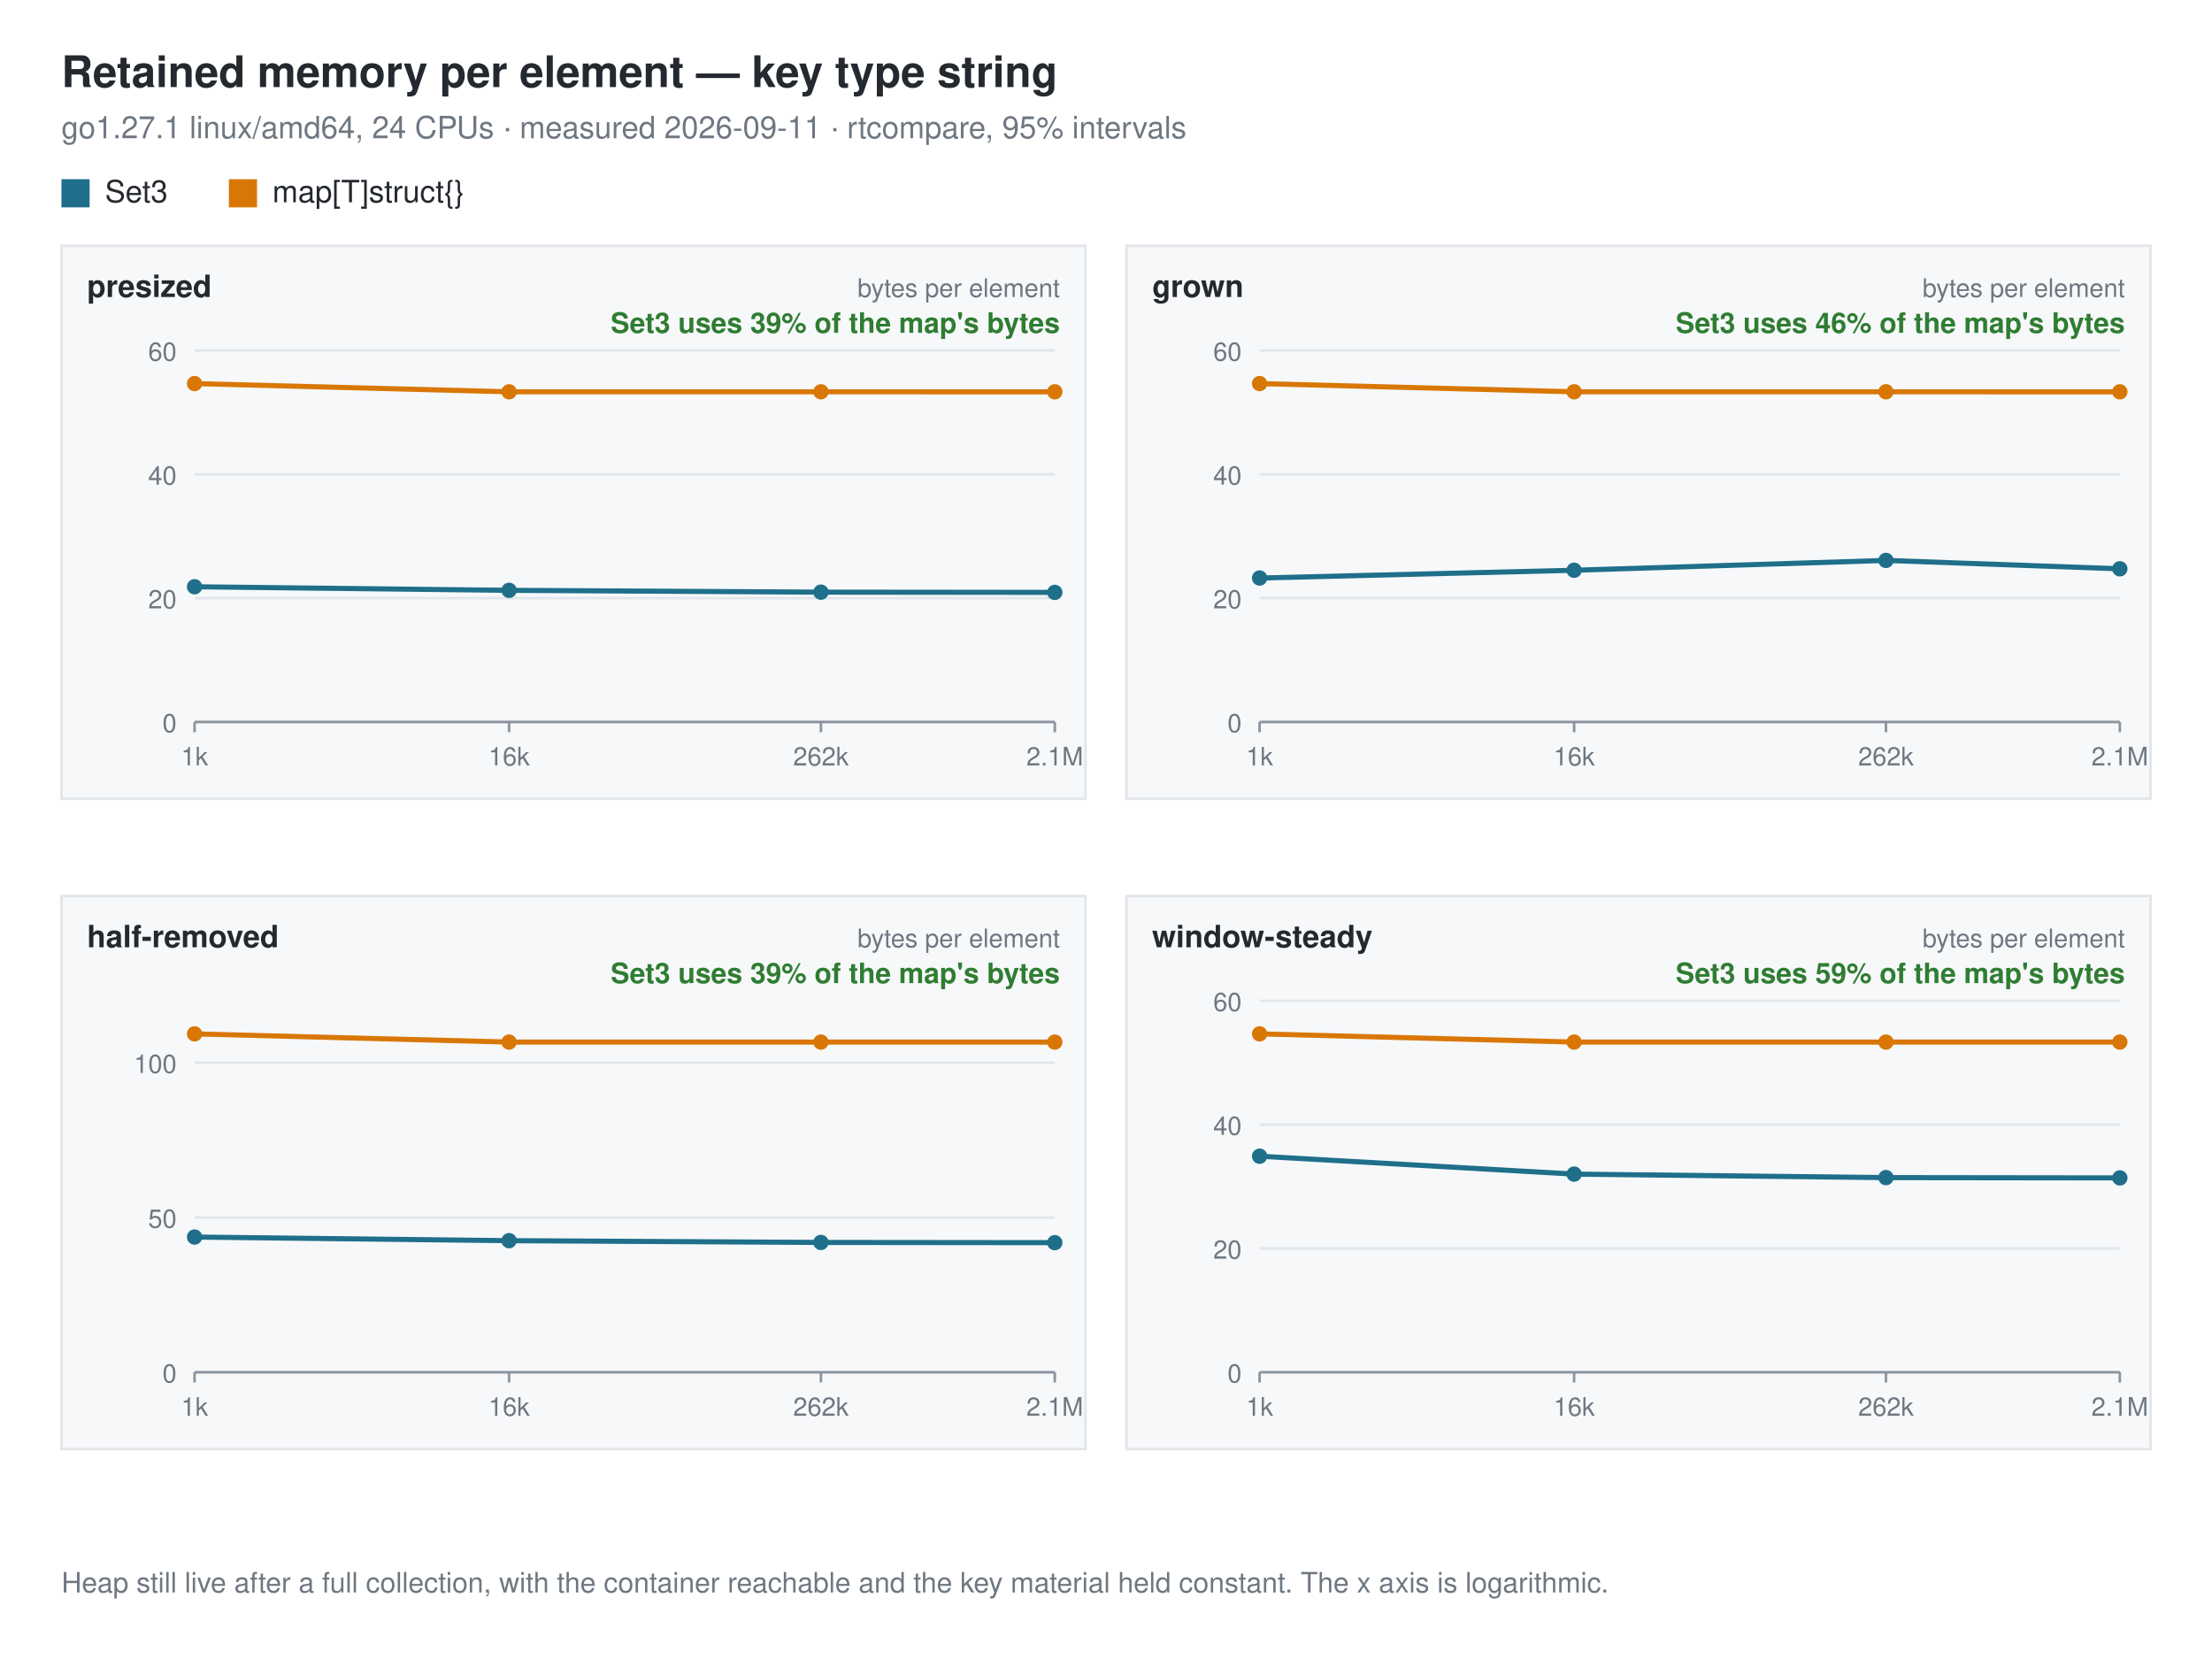
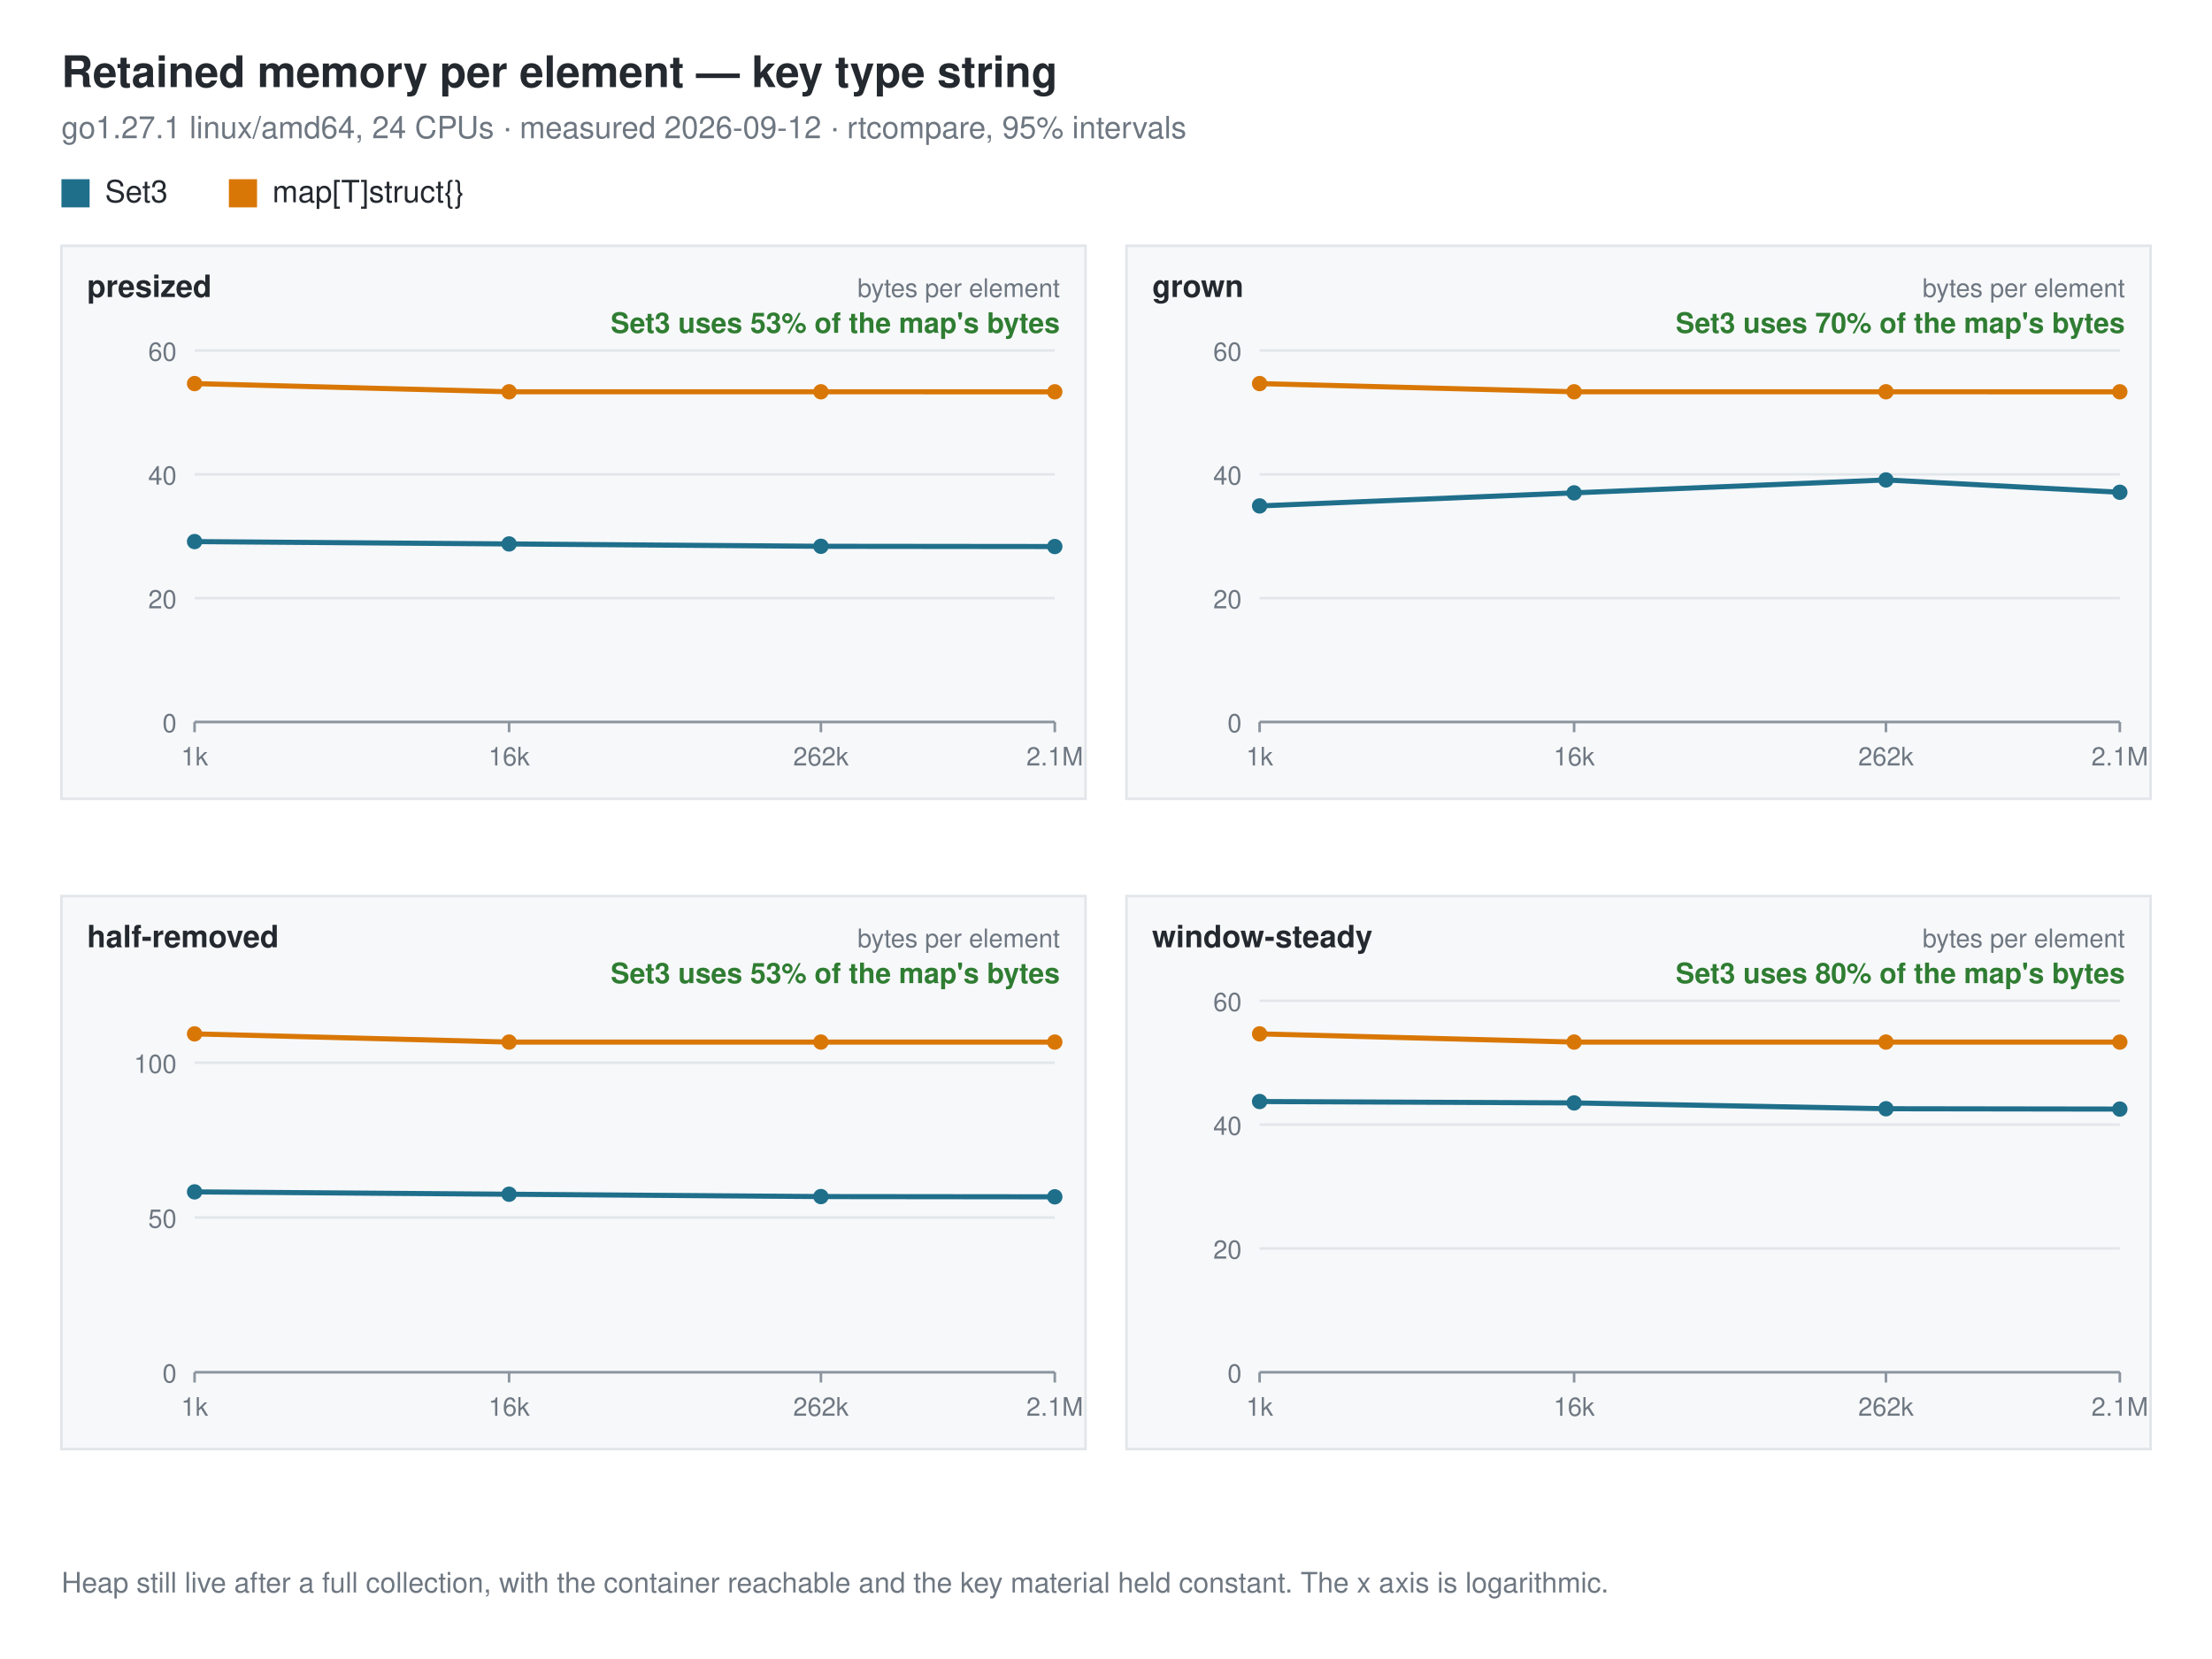
<svg xmlns="http://www.w3.org/2000/svg" width="864" height="648" viewBox="0 0 864 648" font-family="-apple-system, BlinkMacSystemFont, 'Segoe UI', Helvetica, Arial, sans-serif">
  <rect x="0" y="0" width="864" height="648" fill="#ffffff" />
  <text x="24" y="34" font-size="17" fill="#24292f" text-anchor="start" font-weight="600">Retained memory per element — key type string</text>
-   <text x="24" y="54" font-size="12" fill="#6e7781" text-anchor="start" font-weight="400">go1.27.1 linux/amd64, 24 CPUs · measured 2026-09-11 · rtcompare, 95% intervals</text>
+   <text x="24" y="54" font-size="12" fill="#6e7781" text-anchor="start" font-weight="400">go1.27.1 linux/amd64, 24 CPUs · measured 2026-09-12 · rtcompare, 95% intervals</text>
  <rect x="24" y="70" width="11" height="11" fill="#1f6f8b" />
  <text x="41" y="79" font-size="12" fill="#24292f" text-anchor="start" font-weight="400">Set3</text>
  <rect x="89.4" y="70" width="11" height="11" fill="#d97706" />
  <text x="106.4" y="79" font-size="12" fill="#24292f" text-anchor="start" font-weight="400">map[T]struct{}</text>
  <rect x="24" y="96" width="400" height="216" fill="#f7f8fa" stroke="#e2e6ea" stroke-width="1" />
  <text x="34" y="116" font-size="12" fill="#24292f" text-anchor="start" font-weight="600">presized</text>
  <text x="414" y="116" font-size="10" fill="#6e7781" text-anchor="end" font-weight="400">bytes per element</text>
  <line x1="76" y1="282" x2="412" y2="282" stroke="#e2e6ea" stroke-width="1" />
  <text x="69" y="286" font-size="10" fill="#6e7781" text-anchor="end" font-weight="400">0</text>
  <line x1="76" y1="233.634" x2="412" y2="233.634" stroke="#e2e6ea" stroke-width="1" />
  <text x="69" y="237.634" font-size="10" fill="#6e7781" text-anchor="end" font-weight="400">20</text>
  <line x1="76" y1="185.269" x2="412" y2="185.269" stroke="#e2e6ea" stroke-width="1" />
  <text x="69" y="189.269" font-size="10" fill="#6e7781" text-anchor="end" font-weight="400">40</text>
  <line x1="76" y1="136.903" x2="412" y2="136.903" stroke="#e2e6ea" stroke-width="1" />
  <text x="69" y="140.903" font-size="10" fill="#6e7781" text-anchor="end" font-weight="400">60</text>
  <line x1="76" y1="282" x2="76" y2="286" stroke="#8b949e" stroke-width="1" />
  <text x="76" y="299" font-size="10" fill="#6e7781" text-anchor="middle" font-weight="400">1k</text>
  <line x1="198.845" y1="282" x2="198.845" y2="286" stroke="#8b949e" stroke-width="1" />
  <text x="198.845" y="299" font-size="10" fill="#6e7781" text-anchor="middle" font-weight="400">16k</text>
  <line x1="320.648" y1="282" x2="320.648" y2="286" stroke="#8b949e" stroke-width="1" />
  <text x="320.648" y="299" font-size="10" fill="#6e7781" text-anchor="middle" font-weight="400">262k</text>
  <line x1="412" y1="282" x2="412" y2="286" stroke="#8b949e" stroke-width="1" />
  <text x="412" y="299" font-size="10" fill="#6e7781" text-anchor="middle" font-weight="400">2.1M</text>
  <line x1="76" y1="282" x2="412" y2="282" stroke="#8b949e" stroke-width="1" />
-   <polyline points="76,229.185 198.845,230.583 320.648,231.291 412,231.386" fill="none" stroke="#1f6f8b" stroke-width="2" stroke-linejoin="round" stroke-linecap="round" />
-   <circle cx="76" cy="229.185" r="3" fill="#1f6f8b" />
-   <circle cx="198.845" cy="230.583" r="3" fill="#1f6f8b" />
-   <circle cx="320.648" cy="231.291" r="3" fill="#1f6f8b" />
-   <circle cx="412" cy="231.386" r="3" fill="#1f6f8b" />
+   <polyline points="76,211.541 198.845,212.462 320.648,213.38 412,213.475" fill="none" stroke="#1f6f8b" stroke-width="2" stroke-linejoin="round" stroke-linecap="round" />
+   <circle cx="76" cy="211.541" r="3" fill="#1f6f8b" />
+   <circle cx="198.845" cy="212.462" r="3" fill="#1f6f8b" />
+   <circle cx="320.648" cy="213.38" r="3" fill="#1f6f8b" />
+   <circle cx="412" cy="213.475" r="3" fill="#1f6f8b" />
  <polyline points="76,149.826 198.845,153.03 320.648,153.03 412,153.037" fill="none" stroke="#d97706" stroke-width="2" stroke-linejoin="round" stroke-linecap="round" />
  <circle cx="76" cy="149.826" r="3" fill="#d97706" />
  <circle cx="198.845" cy="153.03" r="3" fill="#d97706" />
  <circle cx="320.648" cy="153.03" r="3" fill="#d97706" />
  <circle cx="412" cy="153.037" r="3" fill="#d97706" />
-   <text x="414" y="130" font-size="11" fill="#2f7d32" text-anchor="end" font-weight="600">Set3 uses 39% of the map's bytes</text>
+   <text x="414" y="130" font-size="11" fill="#2f7d32" text-anchor="end" font-weight="600">Set3 uses 53% of the map's bytes</text>
  <rect x="440" y="96" width="400" height="216" fill="#f7f8fa" stroke="#e2e6ea" stroke-width="1" />
  <text x="450" y="116" font-size="12" fill="#24292f" text-anchor="start" font-weight="600">grown</text>
  <text x="830" y="116" font-size="10" fill="#6e7781" text-anchor="end" font-weight="400">bytes per element</text>
  <line x1="492" y1="282" x2="828" y2="282" stroke="#e2e6ea" stroke-width="1" />
  <text x="485" y="286" font-size="10" fill="#6e7781" text-anchor="end" font-weight="400">0</text>
  <line x1="492" y1="233.634" x2="828" y2="233.634" stroke="#e2e6ea" stroke-width="1" />
  <text x="485" y="237.634" font-size="10" fill="#6e7781" text-anchor="end" font-weight="400">20</text>
  <line x1="492" y1="185.269" x2="828" y2="185.269" stroke="#e2e6ea" stroke-width="1" />
  <text x="485" y="189.269" font-size="10" fill="#6e7781" text-anchor="end" font-weight="400">40</text>
  <line x1="492" y1="136.903" x2="828" y2="136.903" stroke="#e2e6ea" stroke-width="1" />
  <text x="485" y="140.903" font-size="10" fill="#6e7781" text-anchor="end" font-weight="400">60</text>
  <line x1="492" y1="282" x2="492" y2="286" stroke="#8b949e" stroke-width="1" />
  <text x="492" y="299" font-size="10" fill="#6e7781" text-anchor="middle" font-weight="400">1k</text>
  <line x1="614.845" y1="282" x2="614.845" y2="286" stroke="#8b949e" stroke-width="1" />
  <text x="614.845" y="299" font-size="10" fill="#6e7781" text-anchor="middle" font-weight="400">16k</text>
  <line x1="736.648" y1="282" x2="736.648" y2="286" stroke="#8b949e" stroke-width="1" />
  <text x="736.648" y="299" font-size="10" fill="#6e7781" text-anchor="middle" font-weight="400">262k</text>
  <line x1="828" y1="282" x2="828" y2="286" stroke="#8b949e" stroke-width="1" />
  <text x="828" y="299" font-size="10" fill="#6e7781" text-anchor="middle" font-weight="400">2.1M</text>
  <line x1="492" y1="282" x2="828" y2="282" stroke="#8b949e" stroke-width="1" />
-   <polyline points="492,225.78 614.845,222.74 736.648,218.897 828,222.176" fill="none" stroke="#1f6f8b" stroke-width="2" stroke-linejoin="round" stroke-linecap="round" />
-   <circle cx="492" cy="225.78" r="3" fill="#1f6f8b" />
-   <circle cx="614.845" cy="222.74" r="3" fill="#1f6f8b" />
-   <circle cx="736.648" cy="218.897" r="3" fill="#1f6f8b" />
-   <circle cx="828" cy="222.176" r="3" fill="#1f6f8b" />
+   <polyline points="492,197.611 614.845,192.512 736.648,187.459 828,192.278" fill="none" stroke="#1f6f8b" stroke-width="2" stroke-linejoin="round" stroke-linecap="round" />
+   <circle cx="492" cy="197.611" r="3" fill="#1f6f8b" />
+   <circle cx="614.845" cy="192.512" r="3" fill="#1f6f8b" />
+   <circle cx="736.648" cy="187.459" r="3" fill="#1f6f8b" />
+   <circle cx="828" cy="192.278" r="3" fill="#1f6f8b" />
  <polyline points="492,149.826 614.845,153.03 736.648,153.03 828,153.037" fill="none" stroke="#d97706" stroke-width="2" stroke-linejoin="round" stroke-linecap="round" />
  <circle cx="492" cy="149.826" r="3" fill="#d97706" />
  <circle cx="614.845" cy="153.03" r="3" fill="#d97706" />
  <circle cx="736.648" cy="153.03" r="3" fill="#d97706" />
  <circle cx="828" cy="153.037" r="3" fill="#d97706" />
-   <text x="830" y="130" font-size="11" fill="#2f7d32" text-anchor="end" font-weight="600">Set3 uses 46% of the map's bytes</text>
+   <text x="830" y="130" font-size="11" fill="#2f7d32" text-anchor="end" font-weight="600">Set3 uses 70% of the map's bytes</text>
  <rect x="24" y="350" width="400" height="216" fill="#f7f8fa" stroke="#e2e6ea" stroke-width="1" />
  <text x="34" y="370" font-size="12" fill="#24292f" text-anchor="start" font-weight="600">half-removed</text>
  <text x="414" y="370" font-size="10" fill="#6e7781" text-anchor="end" font-weight="400">bytes per element</text>
  <line x1="76" y1="536" x2="412" y2="536" stroke="#e2e6ea" stroke-width="1" />
  <text x="69" y="540" font-size="10" fill="#6e7781" text-anchor="end" font-weight="400">0</text>
  <line x1="76" y1="475.543" x2="412" y2="475.543" stroke="#e2e6ea" stroke-width="1" />
  <text x="69" y="479.543" font-size="10" fill="#6e7781" text-anchor="end" font-weight="400">50</text>
  <line x1="76" y1="415.086" x2="412" y2="415.086" stroke="#e2e6ea" stroke-width="1" />
  <text x="69" y="419.086" font-size="10" fill="#6e7781" text-anchor="end" font-weight="400">100</text>
  <line x1="76" y1="536" x2="76" y2="540" stroke="#8b949e" stroke-width="1" />
  <text x="76" y="553" font-size="10" fill="#6e7781" text-anchor="middle" font-weight="400">1k</text>
  <line x1="198.845" y1="536" x2="198.845" y2="540" stroke="#8b949e" stroke-width="1" />
  <text x="198.845" y="553" font-size="10" fill="#6e7781" text-anchor="middle" font-weight="400">16k</text>
  <line x1="320.648" y1="536" x2="320.648" y2="540" stroke="#8b949e" stroke-width="1" />
  <text x="320.648" y="553" font-size="10" fill="#6e7781" text-anchor="middle" font-weight="400">262k</text>
  <line x1="412" y1="536" x2="412" y2="540" stroke="#8b949e" stroke-width="1" />
  <text x="412" y="553" font-size="10" fill="#6e7781" text-anchor="middle" font-weight="400">2.1M</text>
  <line x1="76" y1="536" x2="412" y2="536" stroke="#8b949e" stroke-width="1" />
-   <polyline points="76,483.185 198.845,484.6 320.648,485.291 412,485.386" fill="none" stroke="#1f6f8b" stroke-width="2" stroke-linejoin="round" stroke-linecap="round" />
-   <circle cx="76" cy="483.185" r="3" fill="#1f6f8b" />
-   <circle cx="198.845" cy="484.6" r="3" fill="#1f6f8b" />
-   <circle cx="320.648" cy="485.291" r="3" fill="#1f6f8b" />
-   <circle cx="412" cy="485.386" r="3" fill="#1f6f8b" />
+   <polyline points="76,465.541 198.845,466.462 320.648,467.38 412,467.475" fill="none" stroke="#1f6f8b" stroke-width="2" stroke-linejoin="round" stroke-linecap="round" />
+   <circle cx="76" cy="465.541" r="3" fill="#1f6f8b" />
+   <circle cx="198.845" cy="466.462" r="3" fill="#1f6f8b" />
+   <circle cx="320.648" cy="467.38" r="3" fill="#1f6f8b" />
+   <circle cx="412" cy="467.475" r="3" fill="#1f6f8b" />
  <polyline points="76,403.826 198.845,407.03 320.648,407.03 412,407.037" fill="none" stroke="#d97706" stroke-width="2" stroke-linejoin="round" stroke-linecap="round" />
  <circle cx="76" cy="403.826" r="3" fill="#d97706" />
  <circle cx="198.845" cy="407.03" r="3" fill="#d97706" />
  <circle cx="320.648" cy="407.03" r="3" fill="#d97706" />
  <circle cx="412" cy="407.037" r="3" fill="#d97706" />
-   <text x="414" y="384" font-size="11" fill="#2f7d32" text-anchor="end" font-weight="600">Set3 uses 39% of the map's bytes</text>
+   <text x="414" y="384" font-size="11" fill="#2f7d32" text-anchor="end" font-weight="600">Set3 uses 53% of the map's bytes</text>
  <rect x="440" y="350" width="400" height="216" fill="#f7f8fa" stroke="#e2e6ea" stroke-width="1" />
  <text x="450" y="370" font-size="12" fill="#24292f" text-anchor="start" font-weight="600">window-steady</text>
  <text x="830" y="370" font-size="10" fill="#6e7781" text-anchor="end" font-weight="400">bytes per element</text>
  <line x1="492" y1="536" x2="828" y2="536" stroke="#e2e6ea" stroke-width="1" />
  <text x="485" y="540" font-size="10" fill="#6e7781" text-anchor="end" font-weight="400">0</text>
  <line x1="492" y1="487.634" x2="828" y2="487.634" stroke="#e2e6ea" stroke-width="1" />
  <text x="485" y="491.634" font-size="10" fill="#6e7781" text-anchor="end" font-weight="400">20</text>
  <line x1="492" y1="439.269" x2="828" y2="439.269" stroke="#e2e6ea" stroke-width="1" />
  <text x="485" y="443.269" font-size="10" fill="#6e7781" text-anchor="end" font-weight="400">40</text>
  <line x1="492" y1="390.903" x2="828" y2="390.903" stroke="#e2e6ea" stroke-width="1" />
  <text x="485" y="394.903" font-size="10" fill="#6e7781" text-anchor="end" font-weight="400">60</text>
  <line x1="492" y1="536" x2="492" y2="540" stroke="#8b949e" stroke-width="1" />
  <text x="492" y="553" font-size="10" fill="#6e7781" text-anchor="middle" font-weight="400">1k</text>
  <line x1="614.845" y1="536" x2="614.845" y2="540" stroke="#8b949e" stroke-width="1" />
  <text x="614.845" y="553" font-size="10" fill="#6e7781" text-anchor="middle" font-weight="400">16k</text>
  <line x1="736.648" y1="536" x2="736.648" y2="540" stroke="#8b949e" stroke-width="1" />
  <text x="736.648" y="553" font-size="10" fill="#6e7781" text-anchor="middle" font-weight="400">262k</text>
  <line x1="828" y1="536" x2="828" y2="540" stroke="#8b949e" stroke-width="1" />
  <text x="828" y="553" font-size="10" fill="#6e7781" text-anchor="middle" font-weight="400">2.1M</text>
  <line x1="492" y1="536" x2="828" y2="536" stroke="#8b949e" stroke-width="1" />
-   <polyline points="492,451.611 614.845,458.603 736.648,459.974 828,460.088" fill="none" stroke="#1f6f8b" stroke-width="2" stroke-linejoin="round" stroke-linecap="round" />
-   <circle cx="492" cy="451.611" r="3" fill="#1f6f8b" />
-   <circle cx="614.845" cy="458.603" r="3" fill="#1f6f8b" />
-   <circle cx="736.648" cy="459.974" r="3" fill="#1f6f8b" />
-   <circle cx="828" cy="460.088" r="3" fill="#1f6f8b" />
+   <polyline points="492,430.253 614.845,430.793 736.648,433.071 828,433.204" fill="none" stroke="#1f6f8b" stroke-width="2" stroke-linejoin="round" stroke-linecap="round" />
+   <circle cx="492" cy="430.253" r="3" fill="#1f6f8b" />
+   <circle cx="614.845" cy="430.793" r="3" fill="#1f6f8b" />
+   <circle cx="736.648" cy="433.071" r="3" fill="#1f6f8b" />
+   <circle cx="828" cy="433.204" r="3" fill="#1f6f8b" />
  <polyline points="492,403.826 614.845,407.03 736.648,407.03 828,407.037" fill="none" stroke="#d97706" stroke-width="2" stroke-linejoin="round" stroke-linecap="round" />
  <circle cx="492" cy="403.826" r="3" fill="#d97706" />
  <circle cx="614.845" cy="407.03" r="3" fill="#d97706" />
  <circle cx="736.648" cy="407.03" r="3" fill="#d97706" />
  <circle cx="828" cy="407.037" r="3" fill="#d97706" />
-   <text x="830" y="384" font-size="11" fill="#2f7d32" text-anchor="end" font-weight="600">Set3 uses 59% of the map's bytes</text>
+   <text x="830" y="384" font-size="11" fill="#2f7d32" text-anchor="end" font-weight="600">Set3 uses 80% of the map's bytes</text>
  <text x="24" y="622" font-size="11" fill="#6e7781" text-anchor="start" font-weight="400">Heap still live after a full collection, with the container reachable and the key material held constant. The x axis is logarithmic.</text>
</svg>
